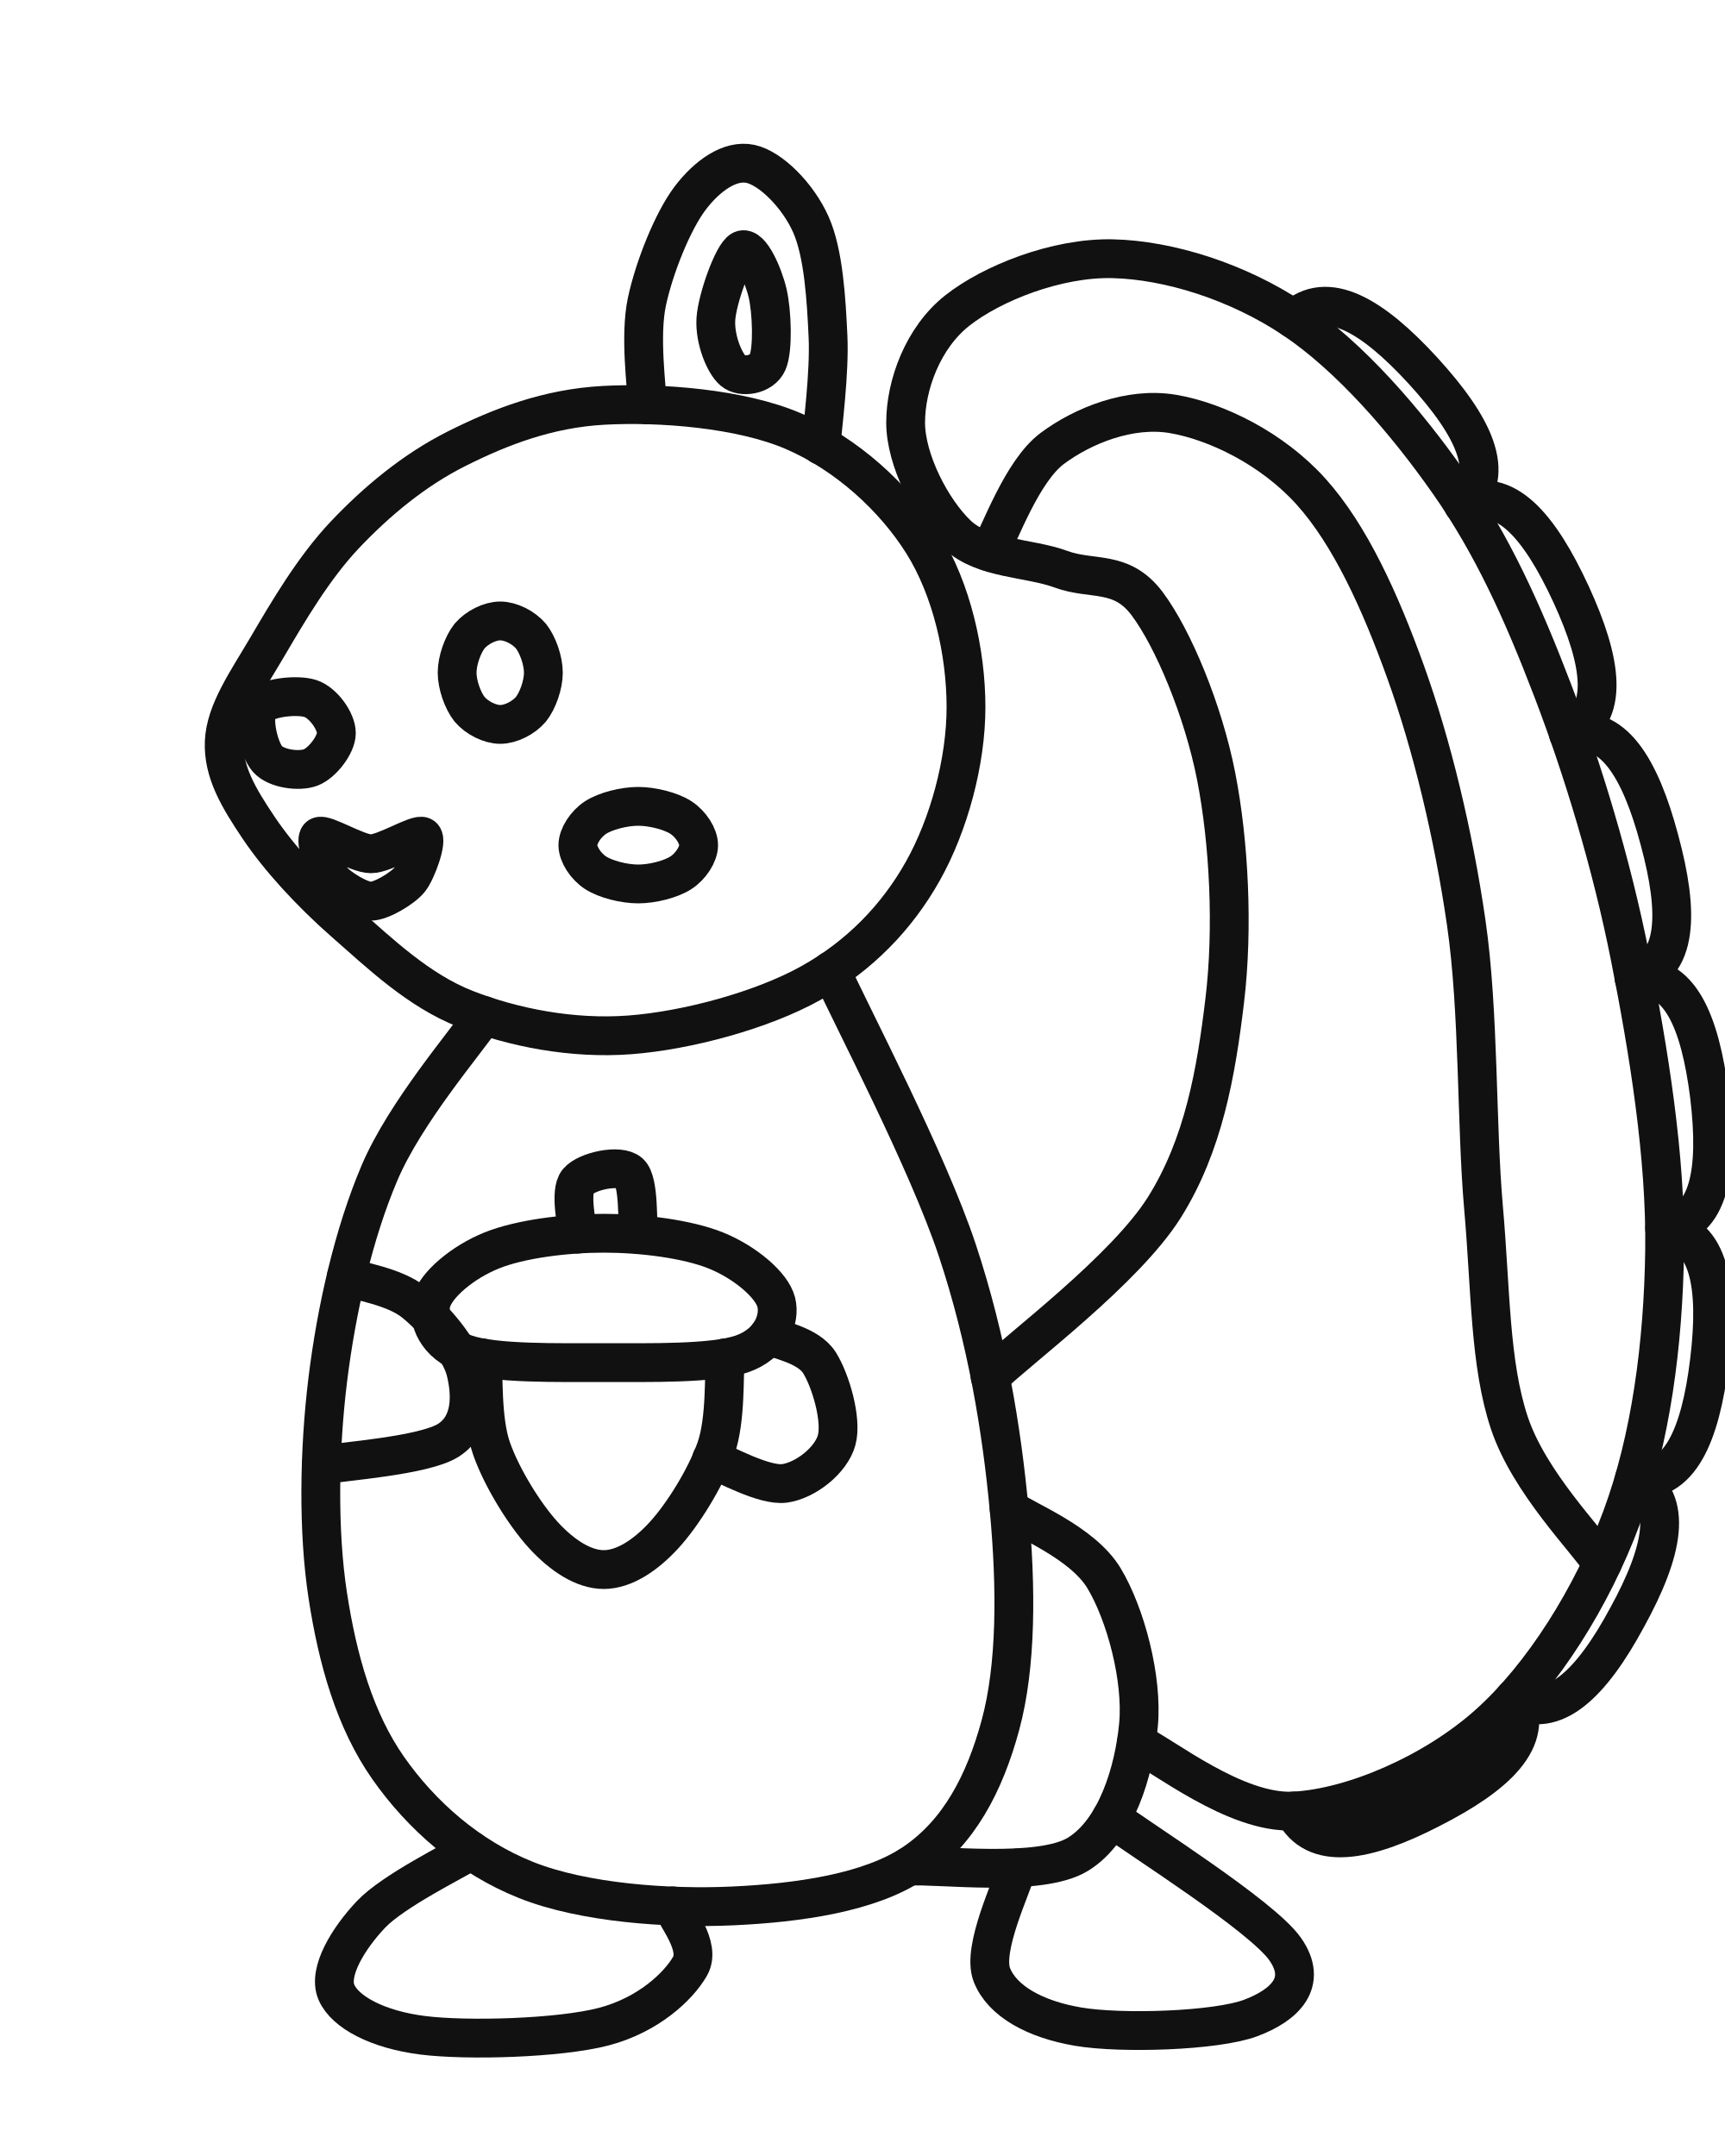
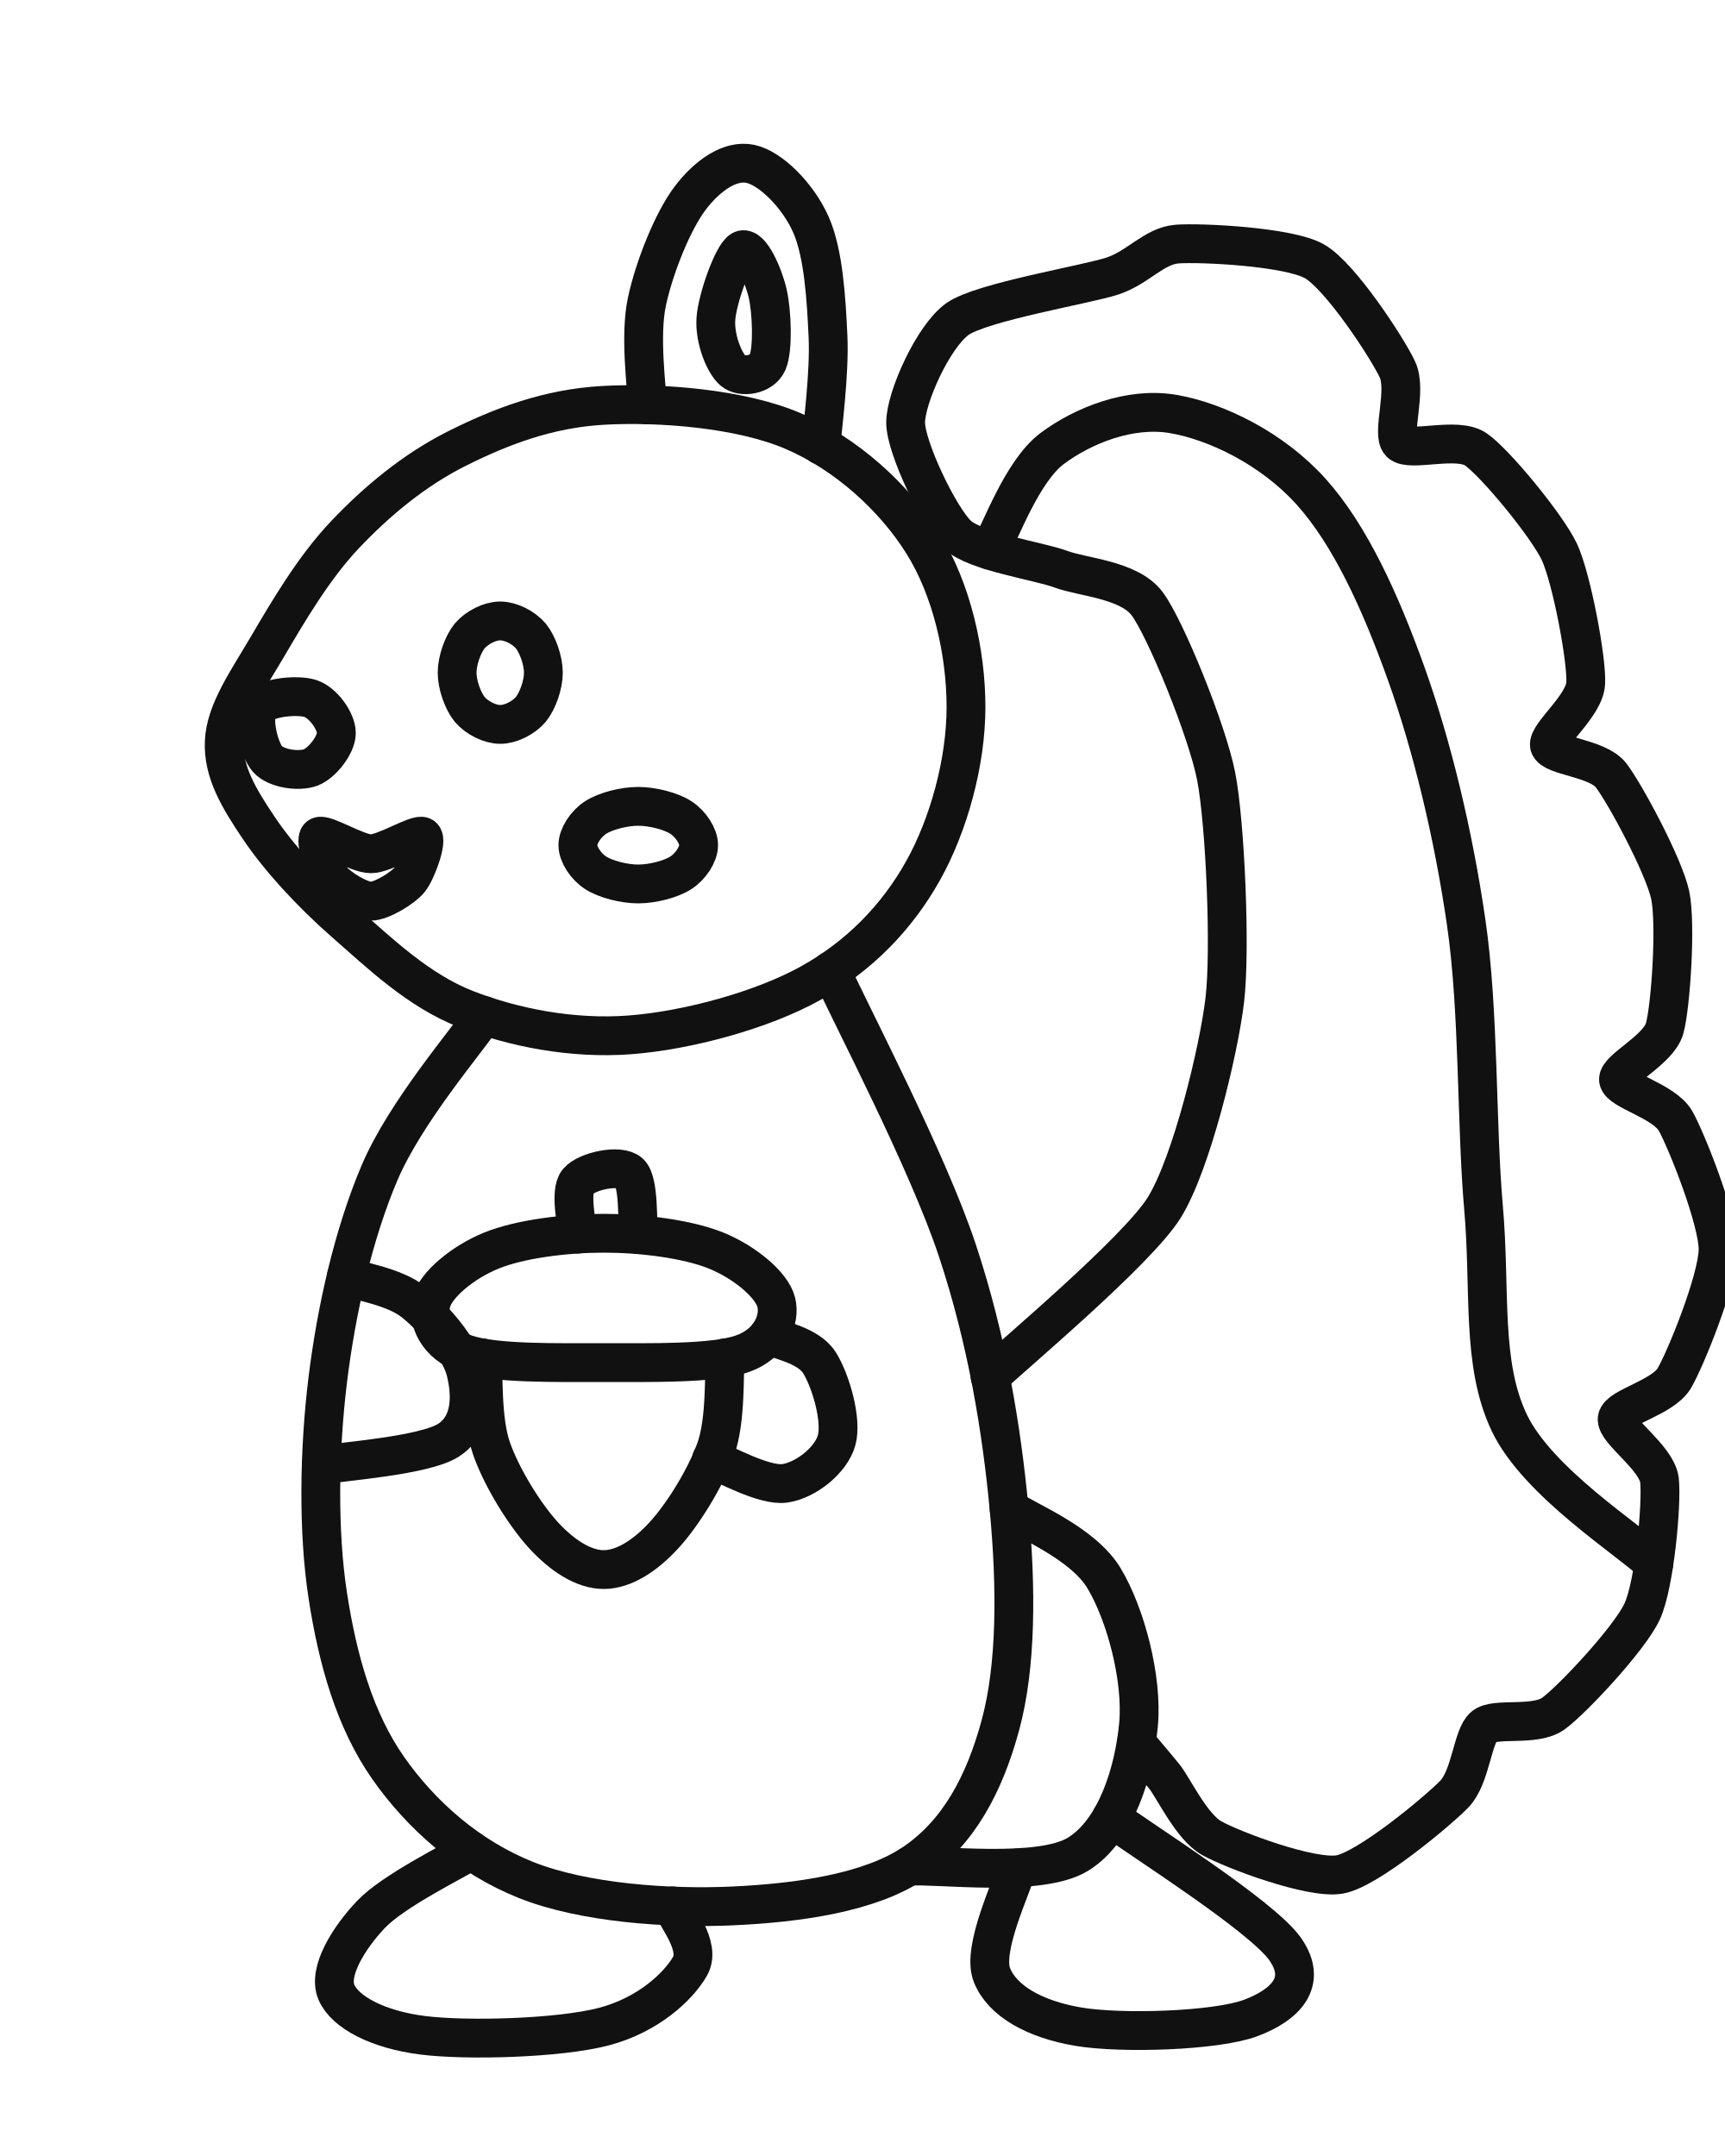
<svg xmlns="http://www.w3.org/2000/svg" viewBox="0 0 400 500" width="400" height="500">
  <rect width="100%" height="100%" fill="#fff" />
  <g fill="none" stroke="#111" stroke-width="9" stroke-linecap="round" stroke-linejoin="round">
    <path d="M 140 94 C 153 93.3, 171.7 94.7, 184 100 C 196.3 105.3, 207.3 115.3, 214 126 C 220.7 136.7, 224 151.3, 224 164 C 224 176.7, 220 191.3, 214 202 C 208 212.7, 199.3 221.7, 188 228 C 176.7 234.3, 159.3 239, 146 240 C 132.7 241, 119 238.3, 108 234 C 97 229.7, 88 221, 80 214 C 72 207, 64.7 199, 60 192 C 55.3 185, 51.7 179, 52 172 C 52.3 165, 57.3 158, 62 150 C 66.7 142, 72.7 131.7, 80 124 C 87.3 116.3, 96 109, 106 104 C 116 99, 127 94.7, 140 94" />
    <path d="M 112.2 235.5 C 108.1 241.6, 94 257.9, 88 272 C 82 286.1, 78 303.7, 76 320 C 74 336.3, 73.7 355, 76 370 C 78.3 385, 82.3 399, 90 410 C 97.7 421, 108.7 430.7, 122 436 C 135.3 441.3, 155 442.7, 170 442 C 185 441.3, 201.7 439, 212 432 C 222.3 425, 228.3 413.7, 232 400 C 235.7 386.3, 235.7 368.3, 234 350 C 232.3 331.7, 228.9 310.8, 222 290 C 215.1 269.2, 197.6 235.9, 192.7 225.1" />
    <path d="M 116 144 C 118.4 144, 121.4 145.5, 123.1 147.5 C 124.7 149.5, 126 153.2, 126 156 C 126 158.8, 124.7 162.5, 123.1 164.5 C 121.4 166.5, 118.4 168, 116 168 C 113.6 168, 110.6 166.5, 108.9 164.5 C 107.3 162.5, 106 158.8, 106 156 C 106 153.2, 107.3 149.5, 108.9 147.5 C 110.6 145.5, 113.6 144, 116 144" />
    <path d="M 150.1 93.9 C 150 89.9, 148.3 78, 150 70 C 151.7 62, 156 51.3, 160 46 C 164 40.7, 169.3 37, 174 38 C 178.7 39, 185 45.3, 188 52 C 191 58.7, 191.6 69.5, 192 78 C 192.4 86.5, 190.7 99.1, 190.4 103.3" />
    <path d="M 172 58 C 174 57, 177 63.7, 178 68 C 179 72.3, 179.3 81, 178 84 C 176.7 87, 172 87.7, 170 86 C 168 84.3, 165.7 78.7, 166 74 C 166.3 69.3, 170 59, 172 58" />
    <path d="M 60 164 C 61.7 161.7, 69 161, 72 162 C 75 163, 78 167.3, 78 170 C 78 172.7, 74.7 177, 72 178 C 69.3 179, 64 178.3, 62 176 C 60 173.7, 58.3 166.3, 60 164" />
    <path d="M 74 194 C 75.2 193.2, 82.8 198, 86 198 C 89.2 198, 96.8 193.2, 98 194 C 99.2 194.8, 96.6 202, 95 204 C 93.4 206, 88.4 209, 86 209 C 83.6 209, 78.6 206, 77 204 C 75.4 202, 72.8 194.8, 74 194" />
    <path d="M 148 187 C 151.3 187, 155.6 188.1, 157.9 189.6 C 160.2 191.1, 162 193.9, 162 196 C 162 198.1, 160.2 200.9, 157.9 202.4 C 155.6 203.9, 151.3 205, 148 205 C 144.7 205, 140.4 203.9, 138.1 202.4 C 135.8 200.9, 134 198.1, 134 196 C 134 193.9, 135.8 191.1, 138.1 189.6 C 140.4 188.1, 144.7 187, 148 187" />
    <path d="M 140 286 C 148.7 286, 159.3 287.3, 166 290 C 172.7 292.7, 179 298, 180 302 C 181 306, 178.7 311.7, 172 314 C 165.3 316.3, 150.7 316, 140 316 C 129.3 316, 114.7 316.3, 108 314 C 101.3 311.7, 99 306, 100 302 C 101 298, 107.3 292.7, 114 290 C 120.7 287.3, 131.3 286, 140 286" />
    <path d="M 111.8 314.9 C 112.2 318.4, 111.6 329.2, 114 336 C 116.4 342.8, 121.7 351.3, 126 356 C 130.3 360.7, 135.3 364, 140 364 C 144.7 364, 149.7 360.7, 154 356 C 158.3 351.3, 163.6 342.8, 166 336 C 168.4 329.2, 167.8 318.4, 168.2 314.9" />
    <path d="M 133.9 286.2 C 133.9 284.2, 132 276.4, 134 274 C 136 271.6, 143.7 269.9, 146 272 C 148.3 274.1, 147.7 284, 148.1 286.3" />
    <path d="M 80.3 296.1 C 82.9 297.1, 91.4 298.3, 96 302 C 100.6 305.7, 106.7 312.7, 108 318 C 109.3 323.3, 109.6 330.4, 104 334 C 98.4 337.6, 79.4 338.9, 74.5 339.8" />
    <path d="M 178.2 309.7 C 180.2 310.7, 187.4 311.9, 190 316 C 192.6 320.1, 195.3 329.3, 194 334 C 192.7 338.7, 186.8 343.3, 182 344 C 177.2 344.7, 167.9 339.4, 165 338.4" />
    <path d="M 234 349.9 C 237.7 352.6, 251 357.7, 256 366 C 261 374.3, 265 389.3, 264 400 C 263 410.7, 258.9 424.5, 250 430 C 241.1 435.5, 217.3 432.3, 210.8 432.8" />
    <path d="M 109.2 429.2 C 105.3 431.6, 91.2 438.5, 86 444 C 80.8 449.5, 76 457.3, 78 462 C 80 466.7, 87.7 470.7, 98 472 C 108.3 473.3, 129.7 472.7, 140 470 C 150.3 467.3, 157.3 460.7, 160 456 C 162.7 451.3, 156.6 444.4, 156 442" />
    <path d="M 235.8 433.2 C 234.8 437.3, 227.6 451.9, 230 458 C 232.4 464.1, 240 468.3, 250 470 C 260 471.7, 282 471, 290 468 C 298 465, 303.4 459.7, 298 452 C 292.6 444.3, 264.4 426.6, 257.7 421.6" />
-     <path d="M 263.5 404.2 C 269.5 406.9, 286.4 420.7, 300 420 C 313.6 419.3, 332.3 411.3, 345 400 C 357.7 388.7, 369.2 370.3, 376 352 C 382.8 333.7, 385.7 311.7, 386 290 C 386.3 268.3, 382.3 243.7, 378 222 C 373.7 200.3, 367 178.3, 360 160 C 353 141.7, 346 126.3, 336 112 C 326 97.7, 313 82.7, 300 74 C 287 65.3, 271 60.3, 258 60 C 245 59.7, 230 65.7, 222 72 C 214 78.3, 210 89.3, 210 98 C 210 106.7, 216 118.3, 222 124 C 228 129.7, 238.7 129.3, 246 132 C 253.3 134.7, 260 132, 266 140 C 272 148, 279 164.7, 282 180 C 285 195.3, 286 215.3, 284 232 C 282 248.7, 279.1 265.5, 270 280 C 260.9 294.5, 236.4 312.7, 229.6 319.3" />
-     <path d="M 229.4 128 C 231.8 124, 236.9 109.3, 244 104 C 251.1 98.7, 262 94.3, 272 96 C 282 97.7, 295 104, 304 114 C 313 124, 320 139.3, 326 156 C 332 172.7, 337 193.3, 340 214 C 343 234.7, 342.3 260.7, 344 280 C 345.7 299.3, 345.4 316.2, 350 330 C 354.6 343.8, 368 357.2, 371.5 362.6" />
-     <path d="M 300 420 C 304.8 429.4, 316.6 427.3, 331.9 419.4 C 347.2 411.6, 355.9 403.3, 351.1 393.9 C 360.3 399, 369 390.5, 377.3 375.1 C 385.7 359.8, 388.2 347.9, 379 342.9 C 389.4 344.2, 394.3 333, 396.4 315.6 C 398.5 298.2, 396.4 286.2, 386 284.9 C 396.4 283.6, 398.5 271.6, 396.4 254.1 C 394.2 236.7, 389.4 225.5, 378.9 226.8 C 389.1 224, 389.4 211.8, 384.8 194.8 C 380.3 177.9, 373.9 167.5, 363.7 170.2 C 373.3 165.8, 371.6 153.7, 364.3 137.8 C 356.9 121.8, 348.9 112.6, 339.3 117 C 347.1 109.9, 341.8 98.9, 330 86 C 318.2 73.1, 307.7 66.9, 300 74" />
+     <path d="M 263.5 404.2 C 264.2 405.1, 267.9 409.4, 270 412 C 272.1 414.6, 276.3 423.7, 281 426.3 C 285.8 429, 304.1 435.9, 310.7 434.7 C 317.2 433.5, 333.3 420.1, 337.2 416.1 C 341.1 412.1, 341.4 402.6, 344.1 400.4 C 346.7 398.2, 355.9 400.5, 360.2 397.4 C 364.5 394.3, 377.9 380, 380.8 373.7 C 383.7 367.4, 385.4 348.5, 384.8 343.2 C 384.1 338, 374.6 331.8, 375 329 C 375.4 326.3, 385.4 324.2, 388.2 319.7 C 390.9 315.1, 398.3 296.8, 398.4 289.8 C 398.4 282.9, 391.1 264.5, 388.5 259.9 C 385.8 255.3, 375.6 252.9, 375.3 250.4 C 375.1 247.9, 384.6 243.5, 386 238.5 C 387.4 233.5, 388.7 214.4, 387.3 207.6 C 385.8 200.7, 376.7 183.8, 373.5 179.7 C 370.2 175.7, 360 175.4, 359.3 172.9 C 358.7 170.4, 367.5 163.7, 367.7 158.4 C 368 153.2, 364.5 134.3, 361.6 128 C 358.6 121.7, 346.5 107.1, 342.2 104.2 C 337.9 101.2, 326.9 104.9, 324.7 102.7 C 322.6 100.6, 326.4 90.5, 324 85.6 C 321.7 80.7, 310.8 64, 304.8 60.6 C 298.9 57.2, 278.5 56.2, 273 56.6 C 267.6 57, 264 62, 258 64 C 252 66, 227.6 70, 222 74 C 216.4 78, 210 92.2, 210 98 C 210 103.8, 217.8 120, 222 124 C 226.2 128, 240.9 130.1, 246 132 C 251.1 133.9, 261.8 134.4, 266 140 C 270.2 145.6, 279.9 169.3, 282 180 C 284.1 190.7, 285.4 220.3, 284 232 C 282.6 243.7, 276.3 269.8, 270 280 C 263.7 290.2, 234.3 314.7, 229.6 319.3" />
+     <path d="M 229.5 127.6 C 231.9 123.7, 236.9 109.3, 244 104 C 251.1 98.7, 262 94.3, 272 96 C 282 97.7, 295 104, 304 114 C 313 124, 320 139.3, 326 156 C 332 172.7, 337 193.3, 340 214 C 343 234.7, 342.3 260.7, 344 280 C 345.7 299.3, 343.4 316.2, 350 330 C 356.6 343.8, 377.9 357.2, 383.5 362.6" />
  </g>
</svg>
